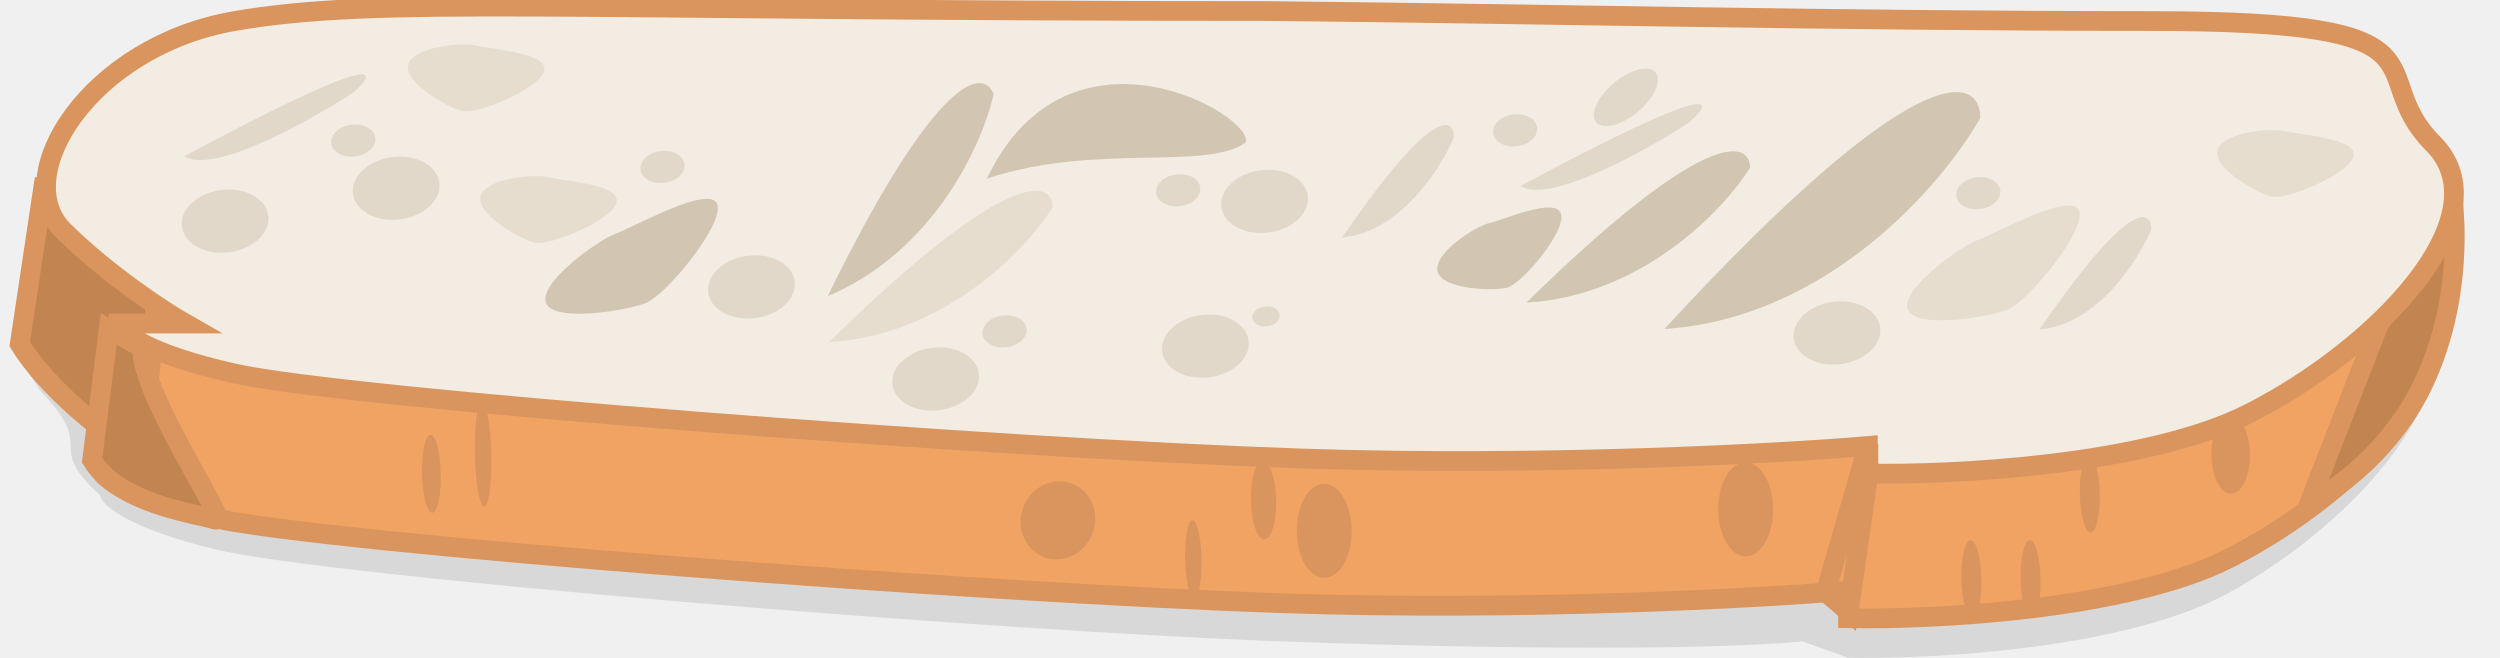
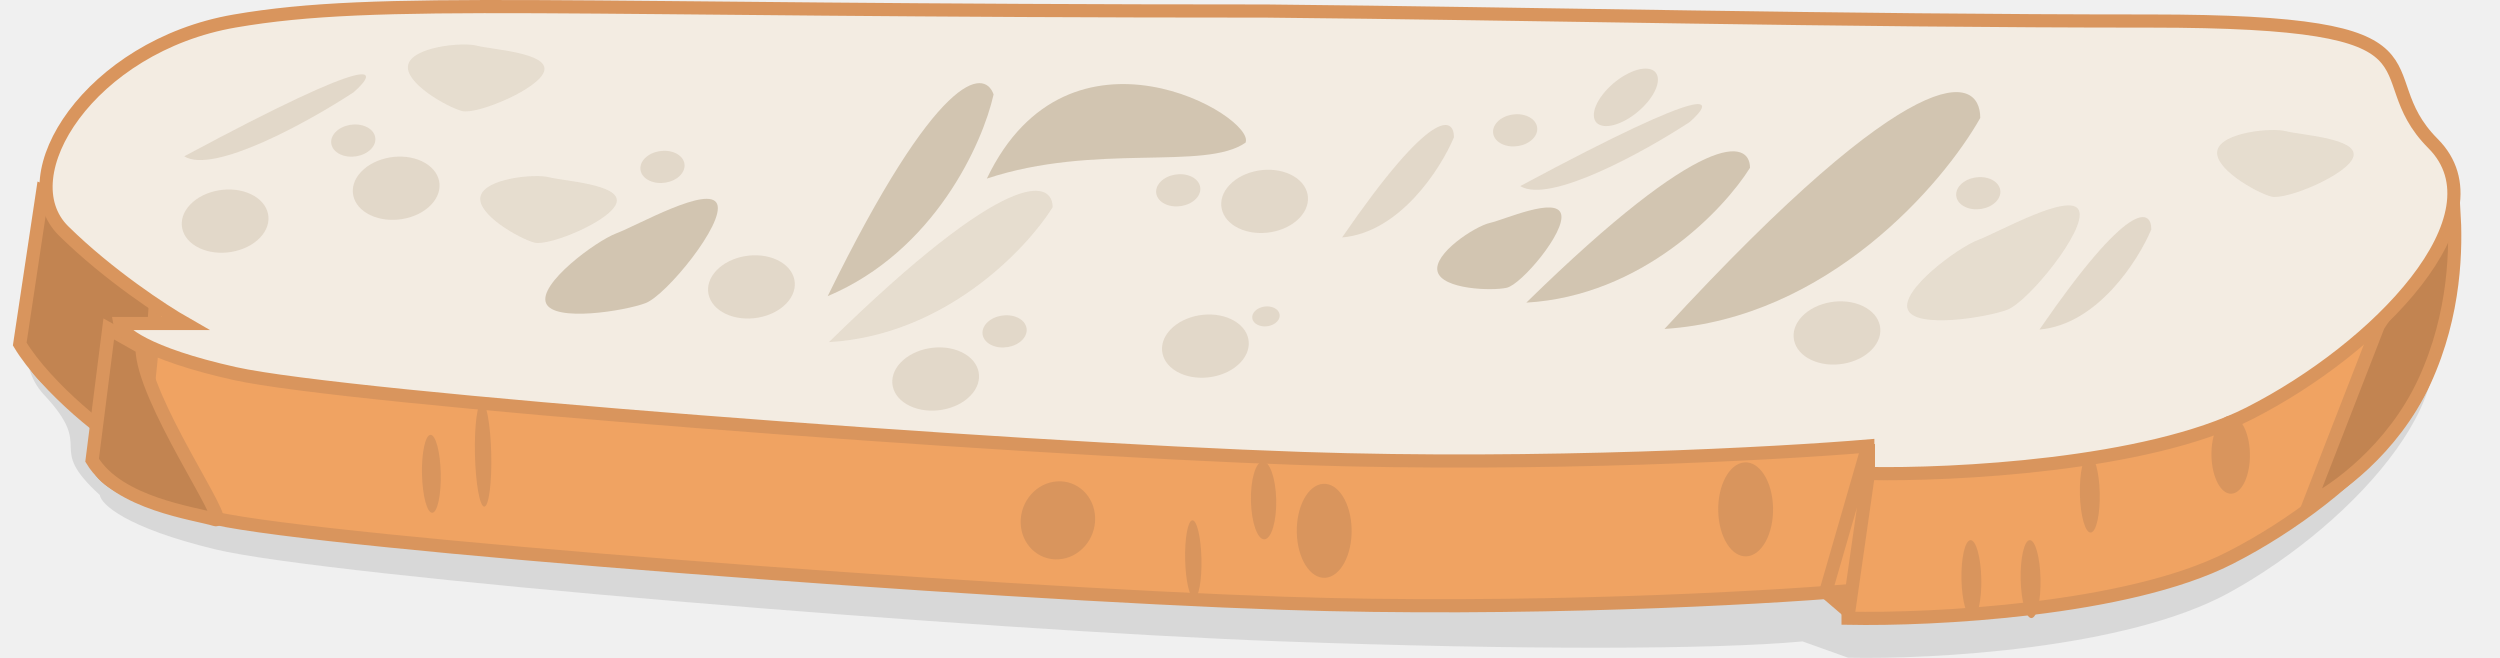
<svg xmlns="http://www.w3.org/2000/svg" width="380" height="100" viewBox="0 0 380 100" fill="none">
  <g clip-path="url(#clip0_4_197)">
    <path d="M32.656 25.384C54.634 21.263 81.107 23.736 189.498 23.736C230.456 24.165 275.911 25.384 323.862 25.384C371.814 25.384 355.83 33.626 366.819 45.576C377.808 57.527 358.328 79.367 338.847 90.081C323.263 98.653 293.726 100.246 280.906 99.972L274 97.499C260.514 98.735 231.356 98.818 194.992 97.499C149.538 95.851 49.639 87.609 32.656 83.488C19.069 80.191 15.34 76.62 15.173 75.246C6.682 67.5 14.693 68.552 6.682 59.999C-1.81 50.933 10.678 29.505 32.656 25.384Z" fill="black" fill-opacity="0.1" />
-     <path d="M32.656 25.198C54.634 21.398 81.107 23.678 189.498 23.678C230.456 24.074 275.911 25.198 323.862 25.198C371.814 25.198 355.83 32.798 366.819 43.817C377.808 54.836 358.328 74.975 338.847 84.854C323.263 92.758 293.726 94.227 280.906 93.974V89.794C267.419 90.934 231.356 92.91 194.992 91.694C149.538 90.174 49.639 82.574 32.656 78.775C19.069 75.735 15.34 72.442 15.173 71.175H25.163C21.833 69.275 13.475 63.804 6.682 57.116C-1.81 48.757 10.678 28.998 32.656 25.198Z" fill="#F0A362" stroke="#D9955D" stroke-width="3" />
-     <path d="M6.5 29L3 52.295C7 58.95 17 67.032 20 67.983C22.4 68.744 24 43.896 24 36.131L6.5 29Z" fill="#C28451" stroke="#D9955D" stroke-width="3" />
-     <path d="M351 76.5L361.5 49.5L373 32C373.333 37.5 373.3 47.6 368.5 58C363.7 68.4 354.833 74.667 351 76.5Z" fill="#C28451" stroke="#D9955D" stroke-width="3" />
-     <path d="M16.528 50L14 69.952C18.045 76.603 29.675 78.028 32.709 78.978C35.136 79.738 21.585 60.609 21.585 52.85L16.528 50Z" fill="#C28451" stroke="#D9955D" stroke-width="3" />
-     <path d="M35.656 3.198C57.634 -0.602 84.107 1.678 192.498 1.678C233.456 2.074 278.911 3.198 326.862 3.198C374.814 3.198 358.83 10.798 369.819 21.817C380.808 32.836 361.328 52.975 341.847 62.854C326.263 70.758 296.726 72.227 283.906 71.974V67.794C270.419 68.934 234.356 70.91 197.992 69.694C152.538 68.174 52.639 60.574 35.656 56.775C22.069 53.735 18.34 50.442 18.173 49.175H28.163C24.833 47.275 16.475 41.804 9.682 35.116C1.19 26.757 13.678 6.998 35.656 3.198Z" fill="#F3ECE2" stroke="#D9955D" stroke-width="3" />
-     <path d="M281 93L284 72V67.5L277.5 90L281 93Z" stroke="#D9955D" stroke-width="3" />
+     <path d="M32.656 25.198C54.634 21.398 81.107 23.678 189.498 23.678C230.456 24.074 275.911 25.198 323.862 25.198C371.814 25.198 355.83 32.798 366.819 43.817C377.808 54.836 358.328 74.975 338.847 84.854C323.263 92.758 293.726 94.227 280.906 93.974V89.794C267.419 90.934 231.356 92.91 194.992 91.694C149.538 90.174 49.639 82.574 32.656 78.775C19.069 75.735 15.34 72.442 15.173 71.175H25.163C21.833 69.275 13.475 63.804 6.682 57.116C-1.81 48.757 10.678 28.998 32.656 25.198Z" fill="#F0A362" stroke="#D9955D" stroke-width="2" />
+     <path d="M6.5 29L3 52.295C7 58.95 17 67.032 20 67.983C22.4 68.744 24 43.896 24 36.131L6.5 29Z" fill="#C28451" stroke="#D9955D" stroke-width="2" />
+     <path d="M351 76.5L361.5 49.5L373 32C373.333 37.5 373.3 47.6 368.5 58C363.7 68.4 354.833 74.667 351 76.5Z" fill="#C28451" stroke="#D9955D" stroke-width="2" />
+     <path d="M16.528 50L14 69.952C18.045 76.603 29.675 78.028 32.709 78.978C35.136 79.738 21.585 60.609 21.585 52.85L16.528 50Z" fill="#C28451" stroke="#D9955D" stroke-width="2" />
+     <path d="M35.656 3.198C57.634 -0.602 84.107 1.678 192.498 1.678C233.456 2.074 278.911 3.198 326.862 3.198C374.814 3.198 358.83 10.798 369.819 21.817C380.808 32.836 361.328 52.975 341.847 62.854C326.263 70.758 296.726 72.227 283.906 71.974V67.794C270.419 68.934 234.356 70.91 197.992 69.694C152.538 68.174 52.639 60.574 35.656 56.775C22.069 53.735 18.34 50.442 18.173 49.175H28.163C24.833 47.275 16.475 41.804 9.682 35.116C1.19 26.757 13.678 6.998 35.656 3.198Z" fill="#F3ECE2" stroke="#D9955D" stroke-width="2" />
+     <path d="M281 93L284 72V67.5L277.5 90L281 93Z" stroke="#D9955D" stroke-width="2" />
    <path d="M253 50C277.847 48.396 295.353 27.949 301 17.926C301 11.244 291.4 8.303 253 50Z" fill="#D2C5B1" />
    <path d="M232 46C249.6 44.975 262 31.912 266 25.508C266 21.239 259.2 19.36 232 46Z" fill="#D2C5B1" />
    <path d="M126 52C143.6 50.975 156 37.912 160 31.508C160 27.239 153.2 25.36 126 52Z" fill="#D2C5B1" fill-opacity="0.4" />
    <path d="M125.81 45.012C142.06 38.175 149.392 21.724 151.027 14.352C149.603 10.328 142.566 10.825 125.81 45.012Z" fill="#D2C5B1" />
    <path d="M150 27.144C166.5 21.686 183.123 25.999 189.321 21.686C191.001 17.761 162.5 1 150 27.144Z" fill="#D2C5B1" />
    <path d="M109 31C110.216 33.934 101.268 44.894 98.114 46.078C94.961 47.263 84.216 49.012 83 46.078C81.784 43.145 90.556 36.639 93.71 35.455C96.864 34.27 107.784 28.066 109 31Z" fill="#D2C5B1" />
    <path d="M93.729 30.74C93.107 33.483 83.466 37.464 81.238 36.879C79.01 36.294 72.419 32.604 73.041 29.862C73.663 27.119 81.263 26.363 83.491 26.948C85.718 27.533 94.351 27.998 93.729 30.74Z" fill="#D2C5B1" fill-opacity="0.4" />
    <path d="M82.729 10.74C82.107 13.482 72.466 17.464 70.238 16.879C68.01 16.294 61.419 12.604 62.041 9.862C62.663 7.119 70.263 6.363 72.491 6.948C74.718 7.533 83.351 7.998 82.729 10.74Z" fill="#D2C5B1" fill-opacity="0.4" />
    <path d="M357.729 23.74C357.107 26.483 347.465 30.464 345.238 29.879C343.01 29.294 336.419 25.604 337.041 22.862C337.664 20.119 345.263 19.363 347.491 19.948C349.718 20.533 358.351 20.998 357.729 23.74Z" fill="#D2C5B1" fill-opacity="0.4" />
    <path d="M316 32C317.216 34.934 308.268 45.894 305.114 47.078C301.961 48.263 291.216 50.012 290 47.078C288.784 44.145 297.556 37.639 300.71 36.455C303.864 35.27 314.784 29.066 316 32Z" fill="#D2C5B1" fill-opacity="0.4" />
    <path d="M237.29 32.551C237.998 35.272 231.263 43.238 229.016 43.742C226.769 44.245 219.219 43.996 218.512 41.275C217.805 38.553 224.207 34.39 226.455 33.886C228.702 33.383 236.583 29.829 237.29 32.551Z" fill="#D2C5B1" />
    <path d="M204 36.091C212.8 35.33 219 25.622 221 20.864C221 17.691 217.6 16.296 204 36.091Z" fill="#D2C5B1" fill-opacity="0.5" />
    <path d="M310 50.091C318.8 49.33 325 39.622 327 34.864C327 31.691 323.6 30.296 310 50.091Z" fill="#D2C5B1" fill-opacity="0.5" />
    <path d="M231.08 28.285C235.546 31.063 250.106 22.953 256.828 18.551C260.776 15.068 261.154 12.14 231.08 28.285Z" fill="#D2C5B1" fill-opacity="0.5" />
    <path d="M28 23.761C32.466 26.538 47.026 18.428 53.748 14.026C57.696 10.544 58.074 7.616 28 23.761Z" fill="#D2C5B1" fill-opacity="0.5" />
    <ellipse cx="2.885" cy="2.993" rx="2.885" ry="2.993" transform="matrix(-0.689979 0.723829 -0.90405 -0.427427 235 19)" fill="#D2C5B1" fill-opacity="0.5" />
    <ellipse cx="1.793" cy="1.86" rx="1.793" ry="1.86" transform="matrix(-0.689979 0.723829 -0.90405 -0.427427 195.344 47.5898)" fill="#D2C5B1" fill-opacity="0.5" />
    <ellipse cx="5.663" cy="5.875" rx="5.663" ry="5.875" transform="matrix(-0.689979 0.723829 -0.90405 -0.427427 192.438 51.0224)" fill="#D2C5B1" fill-opacity="0.5" />
    <ellipse cx="5.663" cy="5.875" rx="5.663" ry="5.875" transform="matrix(-0.689979 0.723829 -0.90405 -0.427427 151.438 56.0224)" fill="#D2C5B1" fill-opacity="0.5" />
    <ellipse cx="5.663" cy="5.875" rx="5.663" ry="5.875" transform="matrix(-0.689979 0.723829 -0.90405 -0.427427 201.438 29.0224)" fill="#D2C5B1" fill-opacity="0.5" />
    <ellipse cx="5.663" cy="5.875" rx="5.663" ry="5.875" transform="matrix(-0.689979 0.723829 -0.90405 -0.427427 288.438 49.0224)" fill="#D2C5B1" fill-opacity="0.5" />
    <ellipse cx="2.885" cy="2.993" rx="2.885" ry="2.993" transform="matrix(-0.689979 0.723829 -0.90405 -0.427427 183.788 28.1177)" fill="#D2C5B1" fill-opacity="0.5" />
    <ellipse cx="2.885" cy="2.993" rx="2.885" ry="2.993" transform="matrix(-0.689979 0.723829 -0.90405 -0.427427 305.394 28.5589)" fill="#D2C5B1" fill-opacity="0.5" />
    <ellipse cx="2.885" cy="2.993" rx="2.885" ry="2.993" transform="matrix(-0.689979 0.723829 -0.90405 -0.427427 157.394 49.5589)" fill="#D2C5B1" fill-opacity="0.5" />
    <ellipse cx="5.663" cy="5.875" rx="5.663" ry="5.875" transform="matrix(-0.689979 0.723829 -0.90405 -0.427427 123.438 42.0224)" fill="#D2C5B1" fill-opacity="0.5" />
    <ellipse cx="5.663" cy="5.875" rx="5.663" ry="5.875" transform="matrix(-0.689979 0.723829 -0.90405 -0.427427 69.4378 27.0224)" fill="#D2C5B1" fill-opacity="0.5" />
    <ellipse cx="5.663" cy="5.875" rx="5.663" ry="5.875" transform="matrix(-0.689979 0.723829 -0.90405 -0.427427 43.4378 32.0224)" fill="#D2C5B1" fill-opacity="0.5" />
    <ellipse cx="2.885" cy="2.993" rx="2.885" ry="2.993" transform="matrix(-0.689979 0.723829 -0.90405 -0.427427 105.394 24.5589)" fill="#D2C5B1" fill-opacity="0.5" />
    <ellipse cx="2.885" cy="2.993" rx="2.885" ry="2.993" transform="matrix(-0.689979 0.723829 -0.90405 -0.427427 58.3939 20.5589)" fill="#D2C5B1" fill-opacity="0.5" />
    <ellipse cx="3.539" cy="5.504" rx="3.539" ry="5.504" transform="matrix(0.991875 0.127216 -0.613577 0.789635 247 10)" fill="#D2C5B1" fill-opacity="0.5" />
    <ellipse cx="1.512" cy="5.925" rx="1.512" ry="5.925" transform="matrix(0.997718 -0.0675244 0.0239801 0.999712 316 69.2042)" fill="#D9955D" />
    <ellipse cx="1.512" cy="5.925" rx="1.512" ry="5.925" transform="matrix(0.997718 -0.0675244 0.0239801 0.999712 307 82.2042)" fill="#D9955D" />
    <ellipse cx="1.512" cy="5.925" rx="1.512" ry="5.925" transform="matrix(0.997718 -0.0675244 0.0239801 0.999712 298 82.2042)" fill="#D9955D" />
    <ellipse cx="2.929" cy="5.925" rx="2.929" ry="5.925" transform="matrix(0.997718 -0.0675244 0.0239801 0.999712 336 63.3956)" fill="#D9955D" />
    <ellipse cx="5.673" cy="5.925" rx="5.673" ry="5.925" transform="matrix(0.997718 -0.0675244 0.0239801 0.999712 155 73.553)" fill="#D9955D" />
    <ellipse cx="1.242" cy="5.925" rx="1.242" ry="5.925" transform="matrix(0.997718 -0.0675244 0.0239801 0.999712 180 79.1677)" fill="#D9955D" />
    <ellipse cx="1.242" cy="7.965" rx="1.242" ry="7.965" transform="matrix(0.997718 -0.0675244 0.0239801 0.999712 72 61.1677)" fill="#D9955D" />
    <ellipse cx="1.925" cy="5.925" rx="1.925" ry="5.925" transform="matrix(0.997718 -0.0675244 0.0239801 0.999712 190 70.26)" fill="#D9955D" />
    <ellipse cx="4.176" cy="7.143" rx="4.176" ry="7.143" transform="matrix(0.997718 -0.0675244 0.0239801 0.999712 196.942 73.8254)" fill="#D9955D" />
    <ellipse cx="4.176" cy="7.143" rx="4.176" ry="7.143" transform="matrix(0.997718 -0.0675244 0.0239801 0.999712 261 70.5639)" fill="#D9955D" />
    <ellipse cx="1.43" cy="5.925" rx="1.43" ry="5.925" transform="matrix(0.997718 -0.0675244 0.0239801 0.999712 64 66.1931)" fill="#D9955D" />
  </g>
  <defs>
    <clipPath id="clip0_4_197">
      <rect width="380" height="100" fill="white" />
    </clipPath>
  </defs>
</svg>
